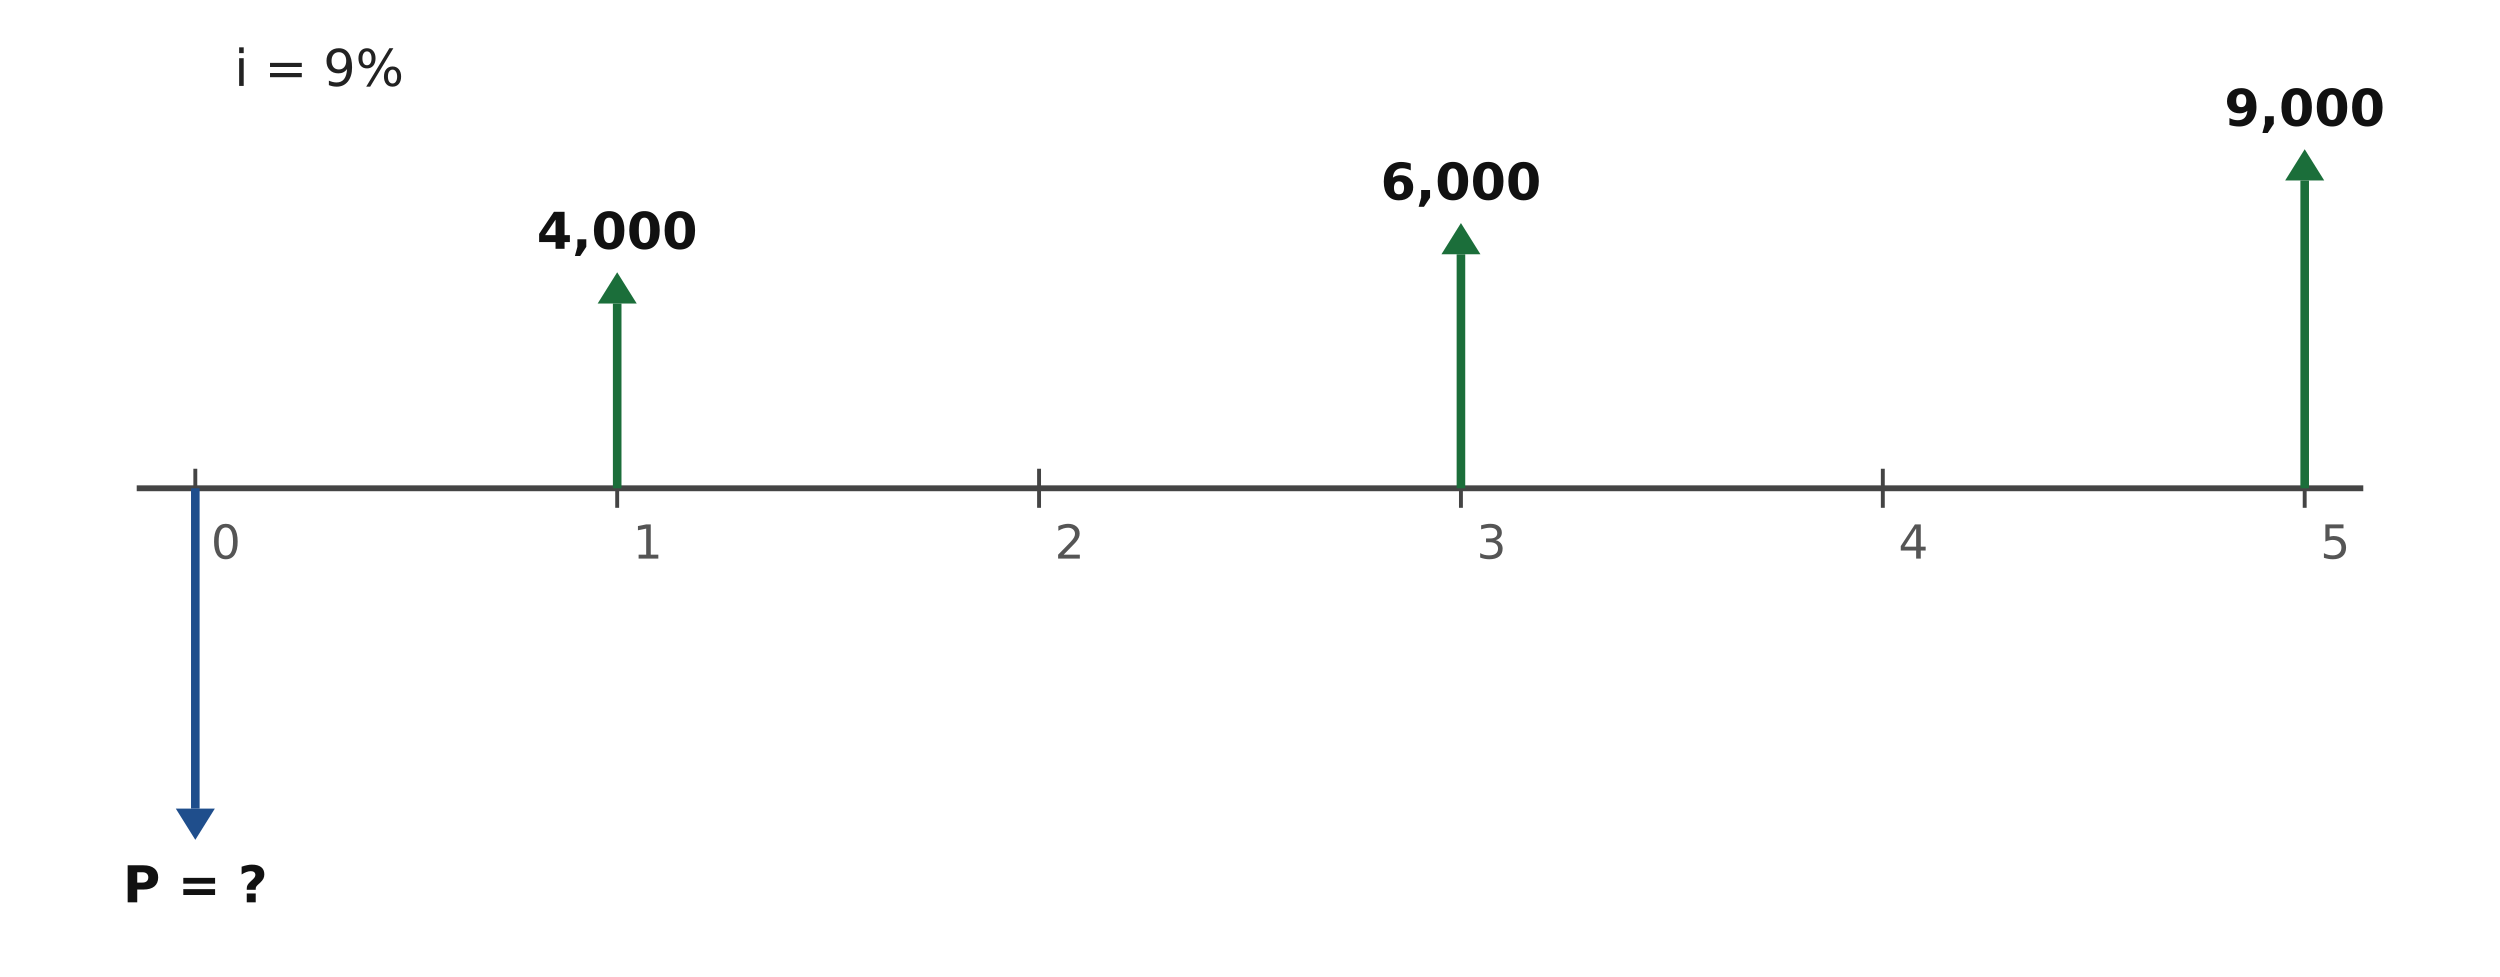
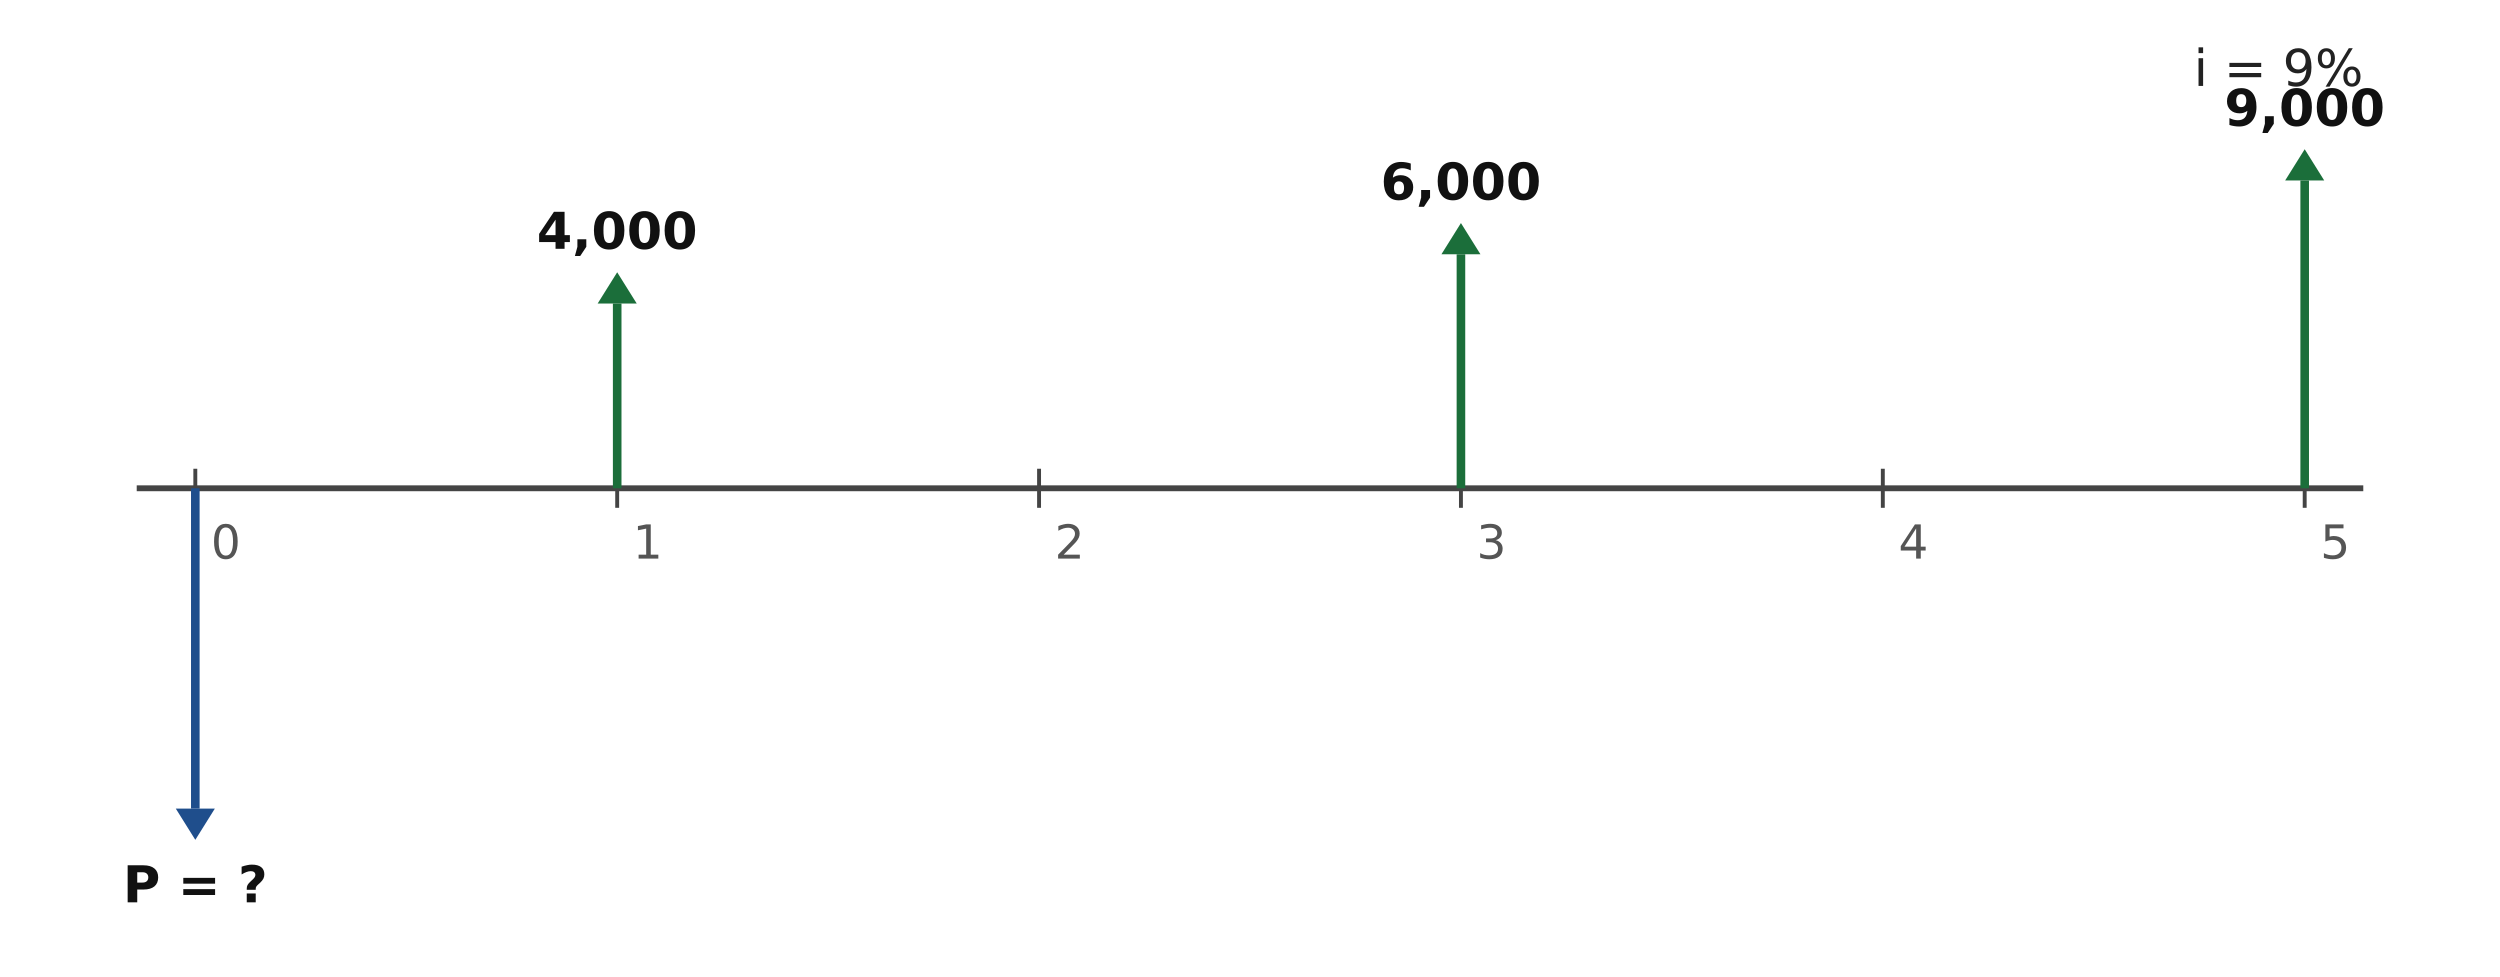
<svg xmlns="http://www.w3.org/2000/svg" viewBox="0 0 640 250" width="640" height="250" font-family="DejaVu Sans, Arial, sans-serif" font-size="13">
  <line x1="35" y1="125" x2="605" y2="125" stroke="#444" stroke-width="1.5" />
  <line x1="50.0" y1="120" x2="50.0" y2="130" stroke="#444" />
  <text x="54.0" y="143" fill="#555" font-size="12">0</text>
  <line x1="158.0" y1="120" x2="158.0" y2="130" stroke="#444" />
  <text x="162.0" y="143" fill="#555" font-size="12">1</text>
  <line x1="266.0" y1="120" x2="266.0" y2="130" stroke="#444" />
  <text x="270.0" y="143" fill="#555" font-size="12">2</text>
  <line x1="374.0" y1="120" x2="374.0" y2="130" stroke="#444" />
  <text x="378.0" y="143" fill="#555" font-size="12">3</text>
  <line x1="482.0" y1="120" x2="482.0" y2="130" stroke="#444" />
  <text x="486.0" y="143" fill="#555" font-size="12">4</text>
  <line x1="590.0" y1="120" x2="590.0" y2="130" stroke="#444" />
  <text x="594.0" y="143" fill="#555" font-size="12">5</text>
-   <text x="60" y="22" fill="#222">i = 9%</text>
+   <text x="605" y="22" text-anchor="end" fill="#222">i = 9%</text>
  <line x1="50.0" y1="125" x2="50.0" y2="207.0" stroke="#1f4e8c" stroke-width="2.2" />
  <path d="M45.0 207.0 L55.0 207.0 L50.0 215.0 Z" fill="#1f4e8c" />
  <text x="50.0" y="231.0" text-anchor="middle" fill="#111" font-weight="bold">P = ?</text>
  <line x1="158.0" y1="125" x2="158.0" y2="77.7" stroke="#1b6e3a" stroke-width="2.2" />
  <path d="M153.0 77.7 L163.0 77.7 L158.0 69.7 Z" fill="#1b6e3a" />
  <text x="158.0" y="63.7" text-anchor="middle" fill="#111" font-weight="bold">4,000</text>
  <line x1="374.0" y1="125" x2="374.0" y2="65.1" stroke="#1b6e3a" stroke-width="2.2" />
  <path d="M369.0 65.1 L379.0 65.1 L374.0 57.1 Z" fill="#1b6e3a" />
  <text x="374.0" y="51.1" text-anchor="middle" fill="#111" font-weight="bold">6,000</text>
  <line x1="590.0" y1="125" x2="590.0" y2="46.2" stroke="#1b6e3a" stroke-width="2.2" />
  <path d="M585.0 46.2 L595.0 46.2 L590.0 38.2 Z" fill="#1b6e3a" />
  <text x="590.0" y="32.2" text-anchor="middle" fill="#111" font-weight="bold">9,000</text>
</svg>
